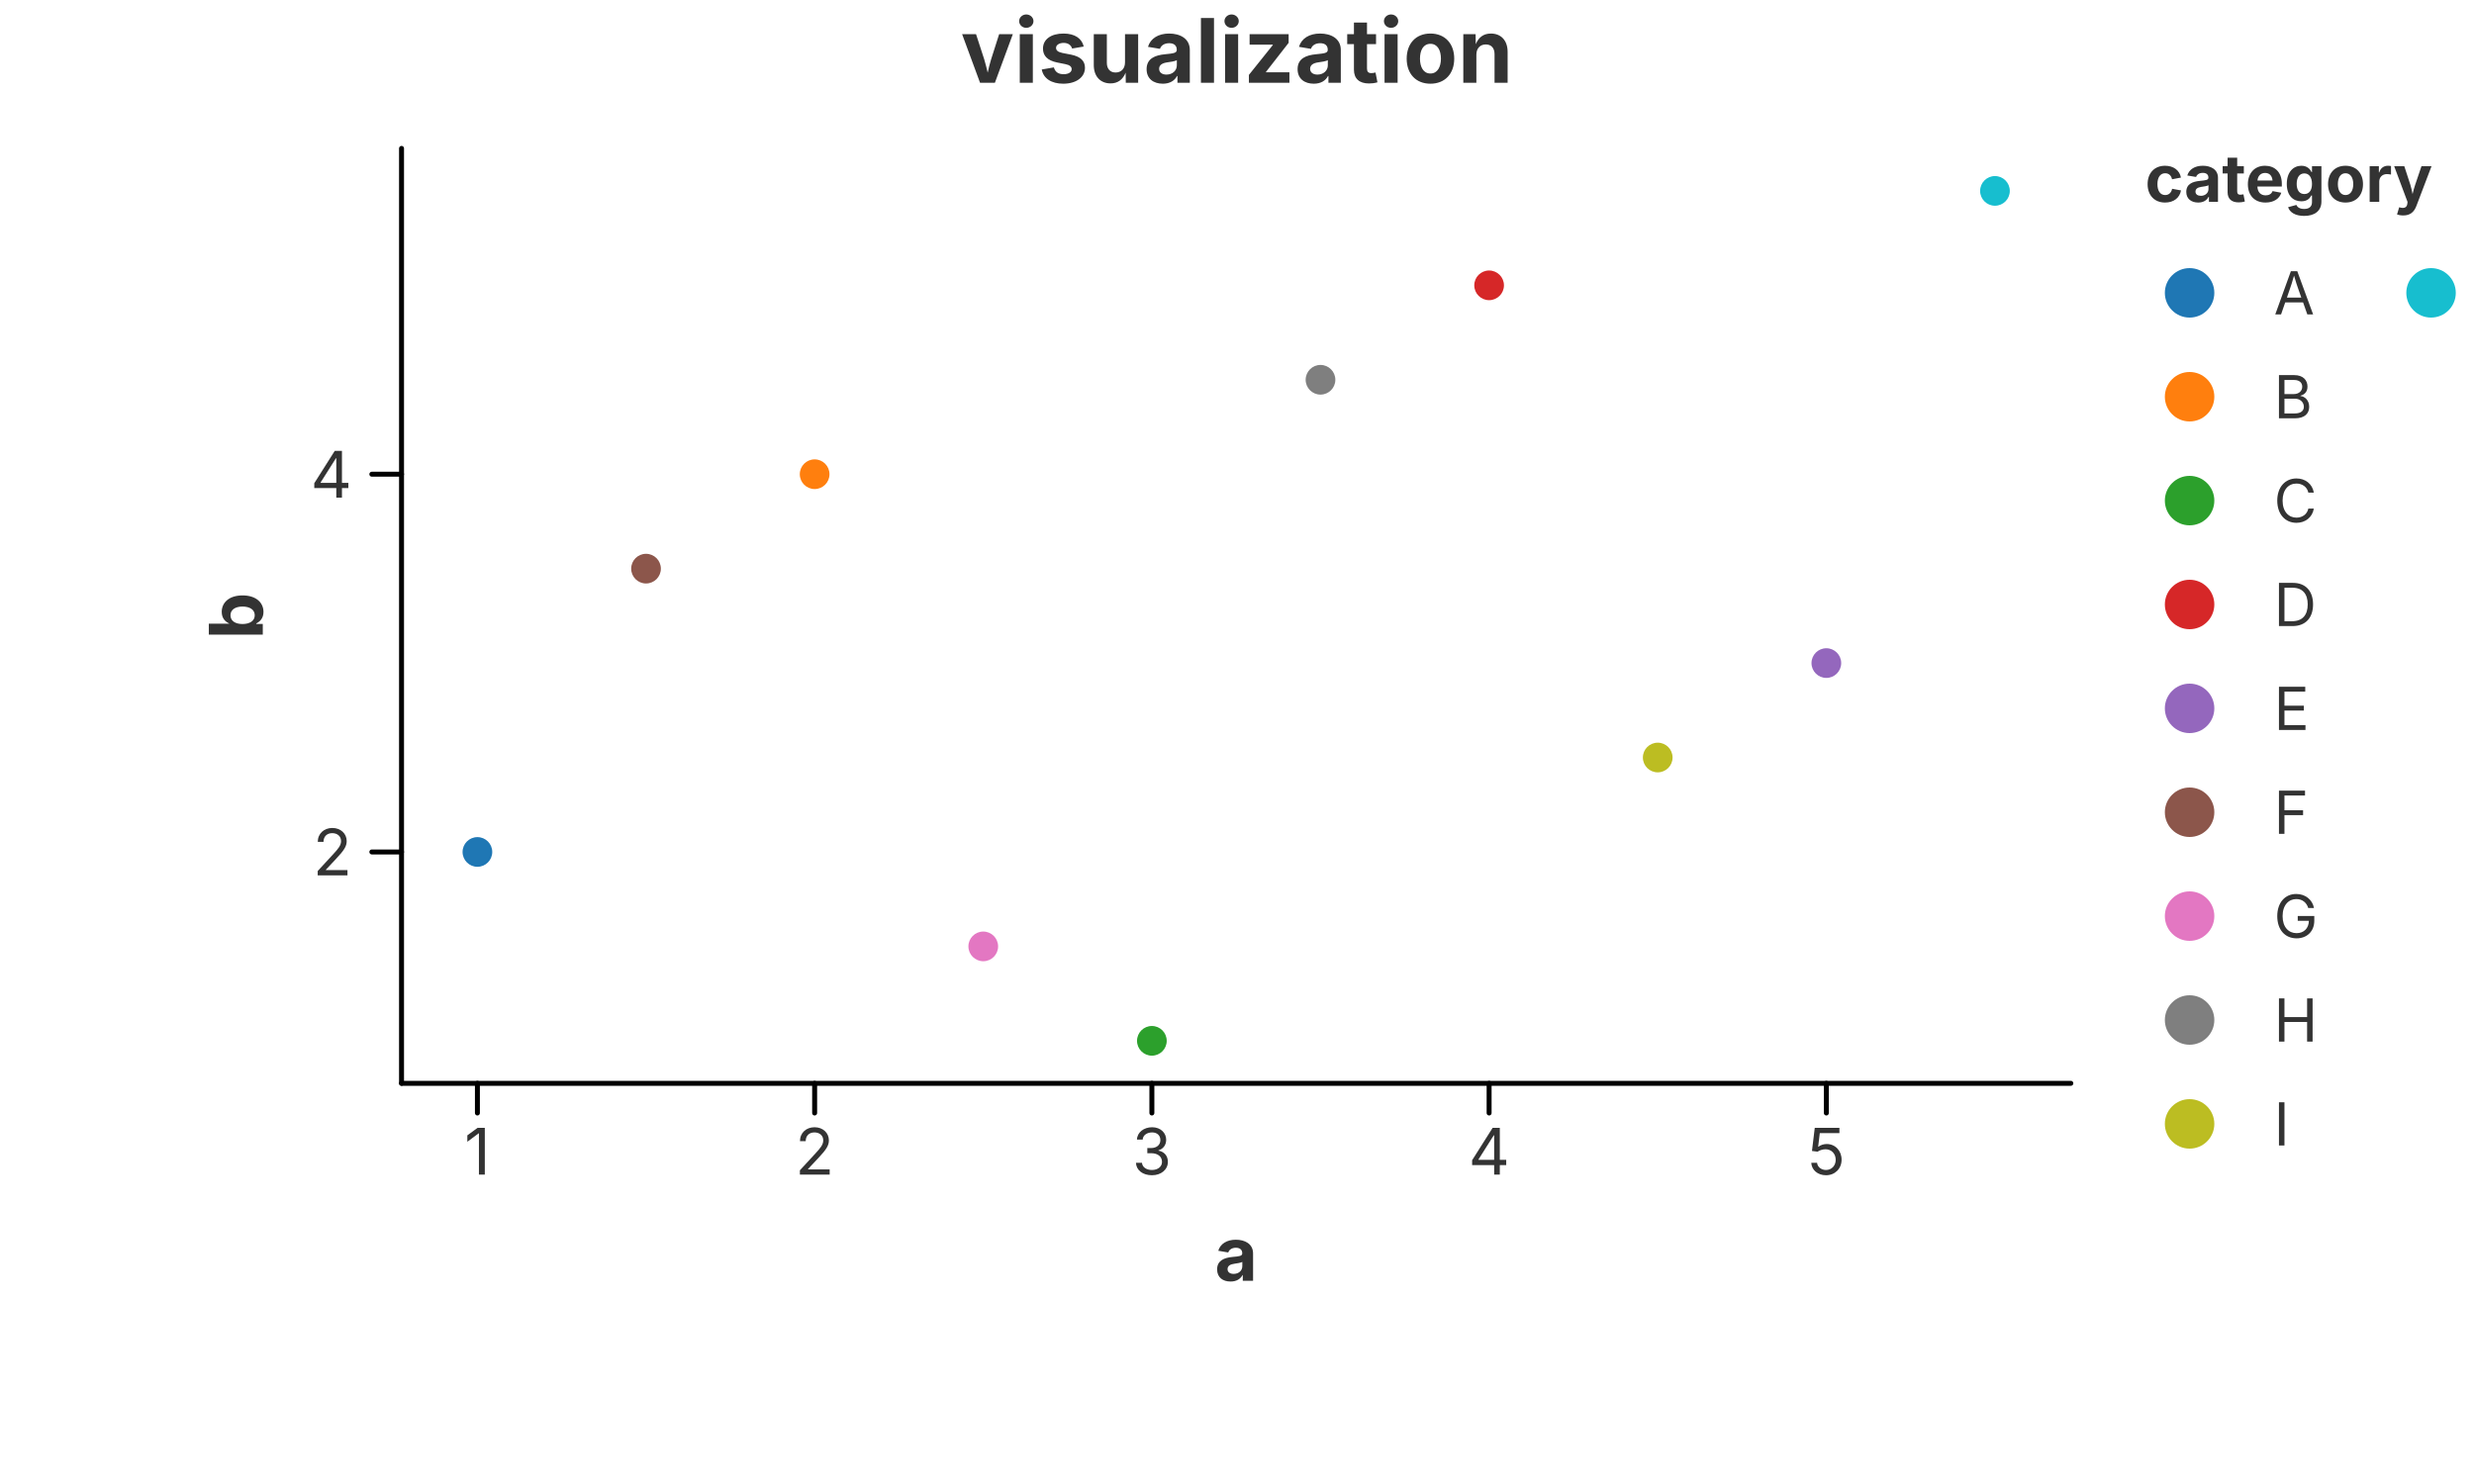
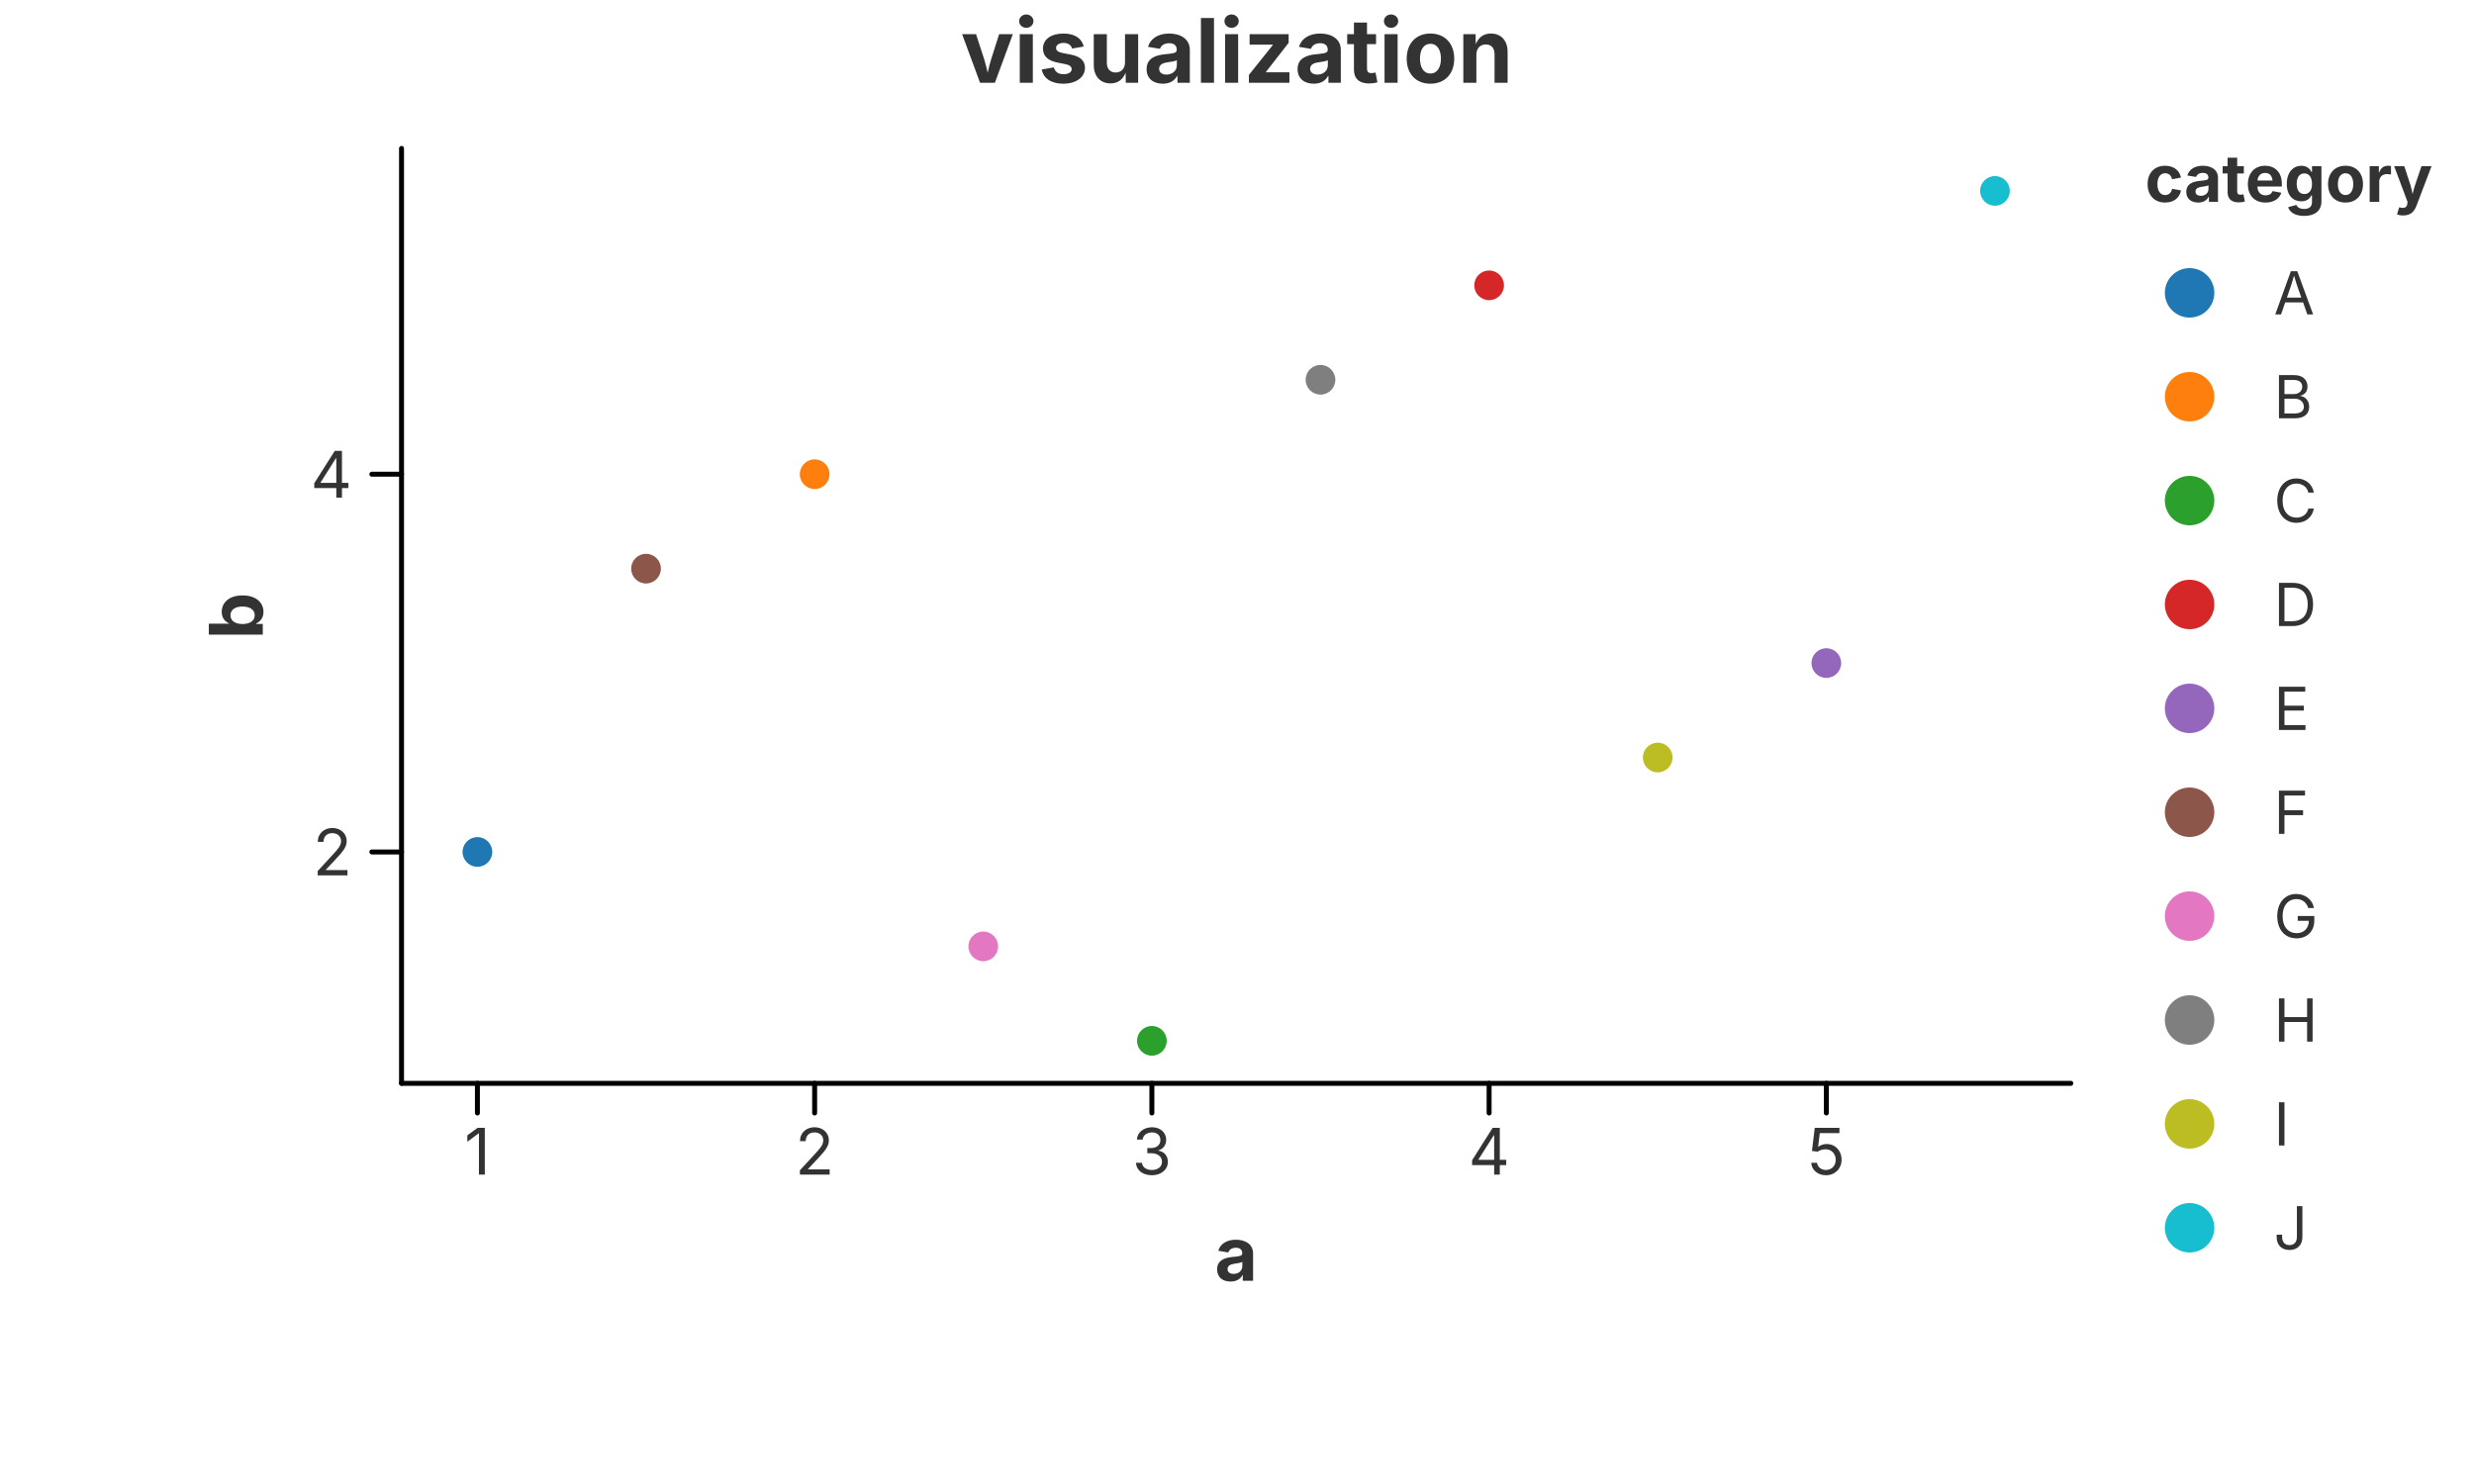
<svg xmlns="http://www.w3.org/2000/svg" width="500" height="300" viewBox="0 0 500 300">
  <rect x="0.000" y="0.000" width="500.000" height="300.000" fill="rgba(255,255,255,1.000)" stroke="none" stroke-width="0.000" fill-opacity="1.000" stroke-opacity="1.000" />
  <text x="250.000" y="10.000" font-size="18.0" font-family="Inter, -apple-system, BlinkMacSystemFont, 'Segoe UI', Roboto, Helvetica, Arial, 'PingFang SC', 'Microsoft YaHei', Ubuntu, Cantarell, 'Noto Sans', sans-serif" fill="rgba(51,51,51,1.000)" fill-opacity="1.000" text-anchor="middle" font-weight="bold" dominant-baseline="middle" transform="rotate(0 250.000 10.000)">visualization</text>
  <defs>
    <clipPath id="plot-clip-area-0">
      <rect x="81.150" y="30.000" width="337.370" height="189.000" />
    </clipPath>
  </defs>
  <g clip-path="url(#plot-clip-area-0)">
    <circle cx="96.485" cy="172.227" r="3.000" fill="rgba(31,119,180,1.000)" stroke="none" stroke-width="0.000" fill-opacity="1.000" stroke-opacity="1.000" />
    <circle cx="164.641" cy="95.864" r="3.000" fill="rgba(255,127,14,1.000)" stroke="none" stroke-width="0.000" fill-opacity="1.000" stroke-opacity="1.000" />
    <circle cx="232.796" cy="210.409" r="3.000" fill="rgba(44,160,44,1.000)" stroke="none" stroke-width="0.000" fill-opacity="1.000" stroke-opacity="1.000" />
    <circle cx="300.952" cy="57.682" r="3.000" fill="rgba(214,39,40,1.000)" stroke="none" stroke-width="0.000" fill-opacity="1.000" stroke-opacity="1.000" />
    <circle cx="369.107" cy="134.045" r="3.000" fill="rgba(148,103,189,1.000)" stroke="none" stroke-width="0.000" fill-opacity="1.000" stroke-opacity="1.000" />
    <circle cx="130.563" cy="114.955" r="3.000" fill="rgba(140,86,75,1.000)" stroke="none" stroke-width="0.000" fill-opacity="1.000" stroke-opacity="1.000" />
    <circle cx="198.718" cy="191.318" r="3.000" fill="rgba(227,119,194,1.000)" stroke="none" stroke-width="0.000" fill-opacity="1.000" stroke-opacity="1.000" />
    <circle cx="266.874" cy="76.773" r="3.000" fill="rgba(127,127,127,1.000)" stroke="none" stroke-width="0.000" fill-opacity="1.000" stroke-opacity="1.000" />
    <circle cx="335.029" cy="153.136" r="3.000" fill="rgba(188,189,34,1.000)" stroke="none" stroke-width="0.000" fill-opacity="1.000" stroke-opacity="1.000" />
    <circle cx="403.185" cy="38.591" r="3.000" fill="rgba(23,190,207,1.000)" stroke="none" stroke-width="0.000" fill-opacity="1.000" stroke-opacity="1.000" />
  </g>
  <path d="M 81.150 219.000 L 418.520 219.000" fill="none" stroke="rgba(0,0,0,1.000)" stroke-width="1.000" stroke-opacity="1.000" stroke-linejoin="round" stroke-linecap="round" />
  <path d="M 96.485 219.000 L 96.485 225.000" fill="none" stroke="rgba(0,0,0,1.000)" stroke-width="1.000" stroke-opacity="1.000" stroke-linejoin="round" stroke-linecap="round" />
  <text x="96.485" y="228.000" font-size="13.0" font-family="Inter, -apple-system, BlinkMacSystemFont, 'Segoe UI', Roboto, Helvetica, Arial, 'PingFang SC', 'Microsoft YaHei', Ubuntu, Cantarell, 'Noto Sans', sans-serif" fill="rgba(51,51,51,1.000)" fill-opacity="1.000" text-anchor="middle" font-weight="normal" dominant-baseline="hanging" transform="rotate(0 96.485 228.000)">1</text>
  <path d="M 164.641 219.000 L 164.641 225.000" fill="none" stroke="rgba(0,0,0,1.000)" stroke-width="1.000" stroke-opacity="1.000" stroke-linejoin="round" stroke-linecap="round" />
  <text x="164.641" y="228.000" font-size="13.0" font-family="Inter, -apple-system, BlinkMacSystemFont, 'Segoe UI', Roboto, Helvetica, Arial, 'PingFang SC', 'Microsoft YaHei', Ubuntu, Cantarell, 'Noto Sans', sans-serif" fill="rgba(51,51,51,1.000)" fill-opacity="1.000" text-anchor="middle" font-weight="normal" dominant-baseline="hanging" transform="rotate(0 164.641 228.000)">2</text>
  <path d="M 232.796 219.000 L 232.796 225.000" fill="none" stroke="rgba(0,0,0,1.000)" stroke-width="1.000" stroke-opacity="1.000" stroke-linejoin="round" stroke-linecap="round" />
  <text x="232.796" y="228.000" font-size="13.0" font-family="Inter, -apple-system, BlinkMacSystemFont, 'Segoe UI', Roboto, Helvetica, Arial, 'PingFang SC', 'Microsoft YaHei', Ubuntu, Cantarell, 'Noto Sans', sans-serif" fill="rgba(51,51,51,1.000)" fill-opacity="1.000" text-anchor="middle" font-weight="normal" dominant-baseline="hanging" transform="rotate(0 232.796 228.000)">3</text>
  <path d="M 300.952 219.000 L 300.952 225.000" fill="none" stroke="rgba(0,0,0,1.000)" stroke-width="1.000" stroke-opacity="1.000" stroke-linejoin="round" stroke-linecap="round" />
  <text x="300.952" y="228.000" font-size="13.0" font-family="Inter, -apple-system, BlinkMacSystemFont, 'Segoe UI', Roboto, Helvetica, Arial, 'PingFang SC', 'Microsoft YaHei', Ubuntu, Cantarell, 'Noto Sans', sans-serif" fill="rgba(51,51,51,1.000)" fill-opacity="1.000" text-anchor="middle" font-weight="normal" dominant-baseline="hanging" transform="rotate(0 300.952 228.000)">4</text>
  <path d="M 369.107 219.000 L 369.107 225.000" fill="none" stroke="rgba(0,0,0,1.000)" stroke-width="1.000" stroke-opacity="1.000" stroke-linejoin="round" stroke-linecap="round" />
  <text x="369.107" y="228.000" font-size="13.0" font-family="Inter, -apple-system, BlinkMacSystemFont, 'Segoe UI', Roboto, Helvetica, Arial, 'PingFang SC', 'Microsoft YaHei', Ubuntu, Cantarell, 'Noto Sans', sans-serif" fill="rgba(51,51,51,1.000)" fill-opacity="1.000" text-anchor="middle" font-weight="normal" dominant-baseline="hanging" transform="rotate(0 369.107 228.000)">5</text>
  <text x="249.835" y="248.000" font-size="15.0" font-family="Inter, -apple-system, BlinkMacSystemFont, 'Segoe UI', Roboto, Helvetica, Arial, 'PingFang SC', 'Microsoft YaHei', Ubuntu, Cantarell, 'Noto Sans', sans-serif" fill="rgba(51,51,51,1.000)" fill-opacity="1.000" text-anchor="middle" font-weight="bold" dominant-baseline="hanging" transform="rotate(0 249.835 248.000)">a</text>
  <path d="M 81.150 30.000 L 81.150 219.000" fill="none" stroke="rgba(0,0,0,1.000)" stroke-width="1.000" stroke-opacity="1.000" stroke-linejoin="round" stroke-linecap="round" />
  <path d="M 81.150 172.227 L 75.150 172.227" fill="none" stroke="rgba(0,0,0,1.000)" stroke-width="1.000" stroke-opacity="1.000" stroke-linejoin="round" stroke-linecap="round" />
  <text x="71.150" y="172.227" font-size="13.0" font-family="Inter, -apple-system, BlinkMacSystemFont, 'Segoe UI', Roboto, Helvetica, Arial, 'PingFang SC', 'Microsoft YaHei', Ubuntu, Cantarell, 'Noto Sans', sans-serif" fill="rgba(51,51,51,1.000)" fill-opacity="1.000" text-anchor="end" font-weight="normal" dominant-baseline="central" transform="rotate(0 71.150 172.227)">2</text>
  <path d="M 81.150 95.864 L 75.150 95.864" fill="none" stroke="rgba(0,0,0,1.000)" stroke-width="1.000" stroke-opacity="1.000" stroke-linejoin="round" stroke-linecap="round" />
  <text x="71.150" y="95.864" font-size="13.0" font-family="Inter, -apple-system, BlinkMacSystemFont, 'Segoe UI', Roboto, Helvetica, Arial, 'PingFang SC', 'Microsoft YaHei', Ubuntu, Cantarell, 'Noto Sans', sans-serif" fill="rgba(51,51,51,1.000)" fill-opacity="1.000" text-anchor="end" font-weight="normal" dominant-baseline="central" transform="rotate(0 71.150 95.864)">4</text>
  <text x="47.500" y="124.500" font-size="15.0" font-family="Inter, -apple-system, BlinkMacSystemFont, 'Segoe UI', Roboto, Helvetica, Arial, 'PingFang SC', 'Microsoft YaHei', Ubuntu, Cantarell, 'Noto Sans', sans-serif" fill="rgba(51,51,51,1.000)" fill-opacity="1.000" text-anchor="middle" font-weight="bold" dominant-baseline="middle" transform="rotate(-90 47.500 124.500)">b</text>
  <text x="433.520" y="36.000" font-size="13.2" font-family="Inter, -apple-system, BlinkMacSystemFont, 'Segoe UI', Roboto, Helvetica, Arial, 'PingFang SC', 'Microsoft YaHei', Ubuntu, Cantarell, 'Noto Sans', sans-serif" fill="rgba(51,51,51,1.000)" fill-opacity="1.000" text-anchor="start" font-weight="bold" dominant-baseline="central" transform="rotate(0 433.520 36.000)">category</text>
  <circle cx="442.520" cy="59.200" r="5.000" fill="rgba(31,119,180,1.000)" stroke="none" stroke-width="0.000" fill-opacity="1.000" stroke-opacity="1.000" />
  <text x="459.520" y="59.200" font-size="12.0" font-family="Inter, -apple-system, BlinkMacSystemFont, 'Segoe UI', Roboto, Helvetica, Arial, 'PingFang SC', 'Microsoft YaHei', Ubuntu, Cantarell, 'Noto Sans', sans-serif" fill="rgba(51,51,51,1.000)" fill-opacity="1.000" text-anchor="start" font-weight="normal" dominant-baseline="central" transform="rotate(0 459.520 59.200)">A</text>
  <circle cx="442.520" cy="80.200" r="5.000" fill="rgba(255,127,14,1.000)" stroke="none" stroke-width="0.000" fill-opacity="1.000" stroke-opacity="1.000" />
  <text x="459.520" y="80.200" font-size="12.0" font-family="Inter, -apple-system, BlinkMacSystemFont, 'Segoe UI', Roboto, Helvetica, Arial, 'PingFang SC', 'Microsoft YaHei', Ubuntu, Cantarell, 'Noto Sans', sans-serif" fill="rgba(51,51,51,1.000)" fill-opacity="1.000" text-anchor="start" font-weight="normal" dominant-baseline="central" transform="rotate(0 459.520 80.200)">B</text>
  <circle cx="442.520" cy="101.200" r="5.000" fill="rgba(44,160,44,1.000)" stroke="none" stroke-width="0.000" fill-opacity="1.000" stroke-opacity="1.000" />
  <text x="459.520" y="101.200" font-size="12.0" font-family="Inter, -apple-system, BlinkMacSystemFont, 'Segoe UI', Roboto, Helvetica, Arial, 'PingFang SC', 'Microsoft YaHei', Ubuntu, Cantarell, 'Noto Sans', sans-serif" fill="rgba(51,51,51,1.000)" fill-opacity="1.000" text-anchor="start" font-weight="normal" dominant-baseline="central" transform="rotate(0 459.520 101.200)">C</text>
  <circle cx="442.520" cy="122.200" r="5.000" fill="rgba(214,39,40,1.000)" stroke="none" stroke-width="0.000" fill-opacity="1.000" stroke-opacity="1.000" />
  <text x="459.520" y="122.200" font-size="12.0" font-family="Inter, -apple-system, BlinkMacSystemFont, 'Segoe UI', Roboto, Helvetica, Arial, 'PingFang SC', 'Microsoft YaHei', Ubuntu, Cantarell, 'Noto Sans', sans-serif" fill="rgba(51,51,51,1.000)" fill-opacity="1.000" text-anchor="start" font-weight="normal" dominant-baseline="central" transform="rotate(0 459.520 122.200)">D</text>
  <circle cx="442.520" cy="143.200" r="5.000" fill="rgba(148,103,189,1.000)" stroke="none" stroke-width="0.000" fill-opacity="1.000" stroke-opacity="1.000" />
  <text x="459.520" y="143.200" font-size="12.0" font-family="Inter, -apple-system, BlinkMacSystemFont, 'Segoe UI', Roboto, Helvetica, Arial, 'PingFang SC', 'Microsoft YaHei', Ubuntu, Cantarell, 'Noto Sans', sans-serif" fill="rgba(51,51,51,1.000)" fill-opacity="1.000" text-anchor="start" font-weight="normal" dominant-baseline="central" transform="rotate(0 459.520 143.200)">E</text>
  <circle cx="442.520" cy="164.200" r="5.000" fill="rgba(140,86,75,1.000)" stroke="none" stroke-width="0.000" fill-opacity="1.000" stroke-opacity="1.000" />
  <text x="459.520" y="164.200" font-size="12.0" font-family="Inter, -apple-system, BlinkMacSystemFont, 'Segoe UI', Roboto, Helvetica, Arial, 'PingFang SC', 'Microsoft YaHei', Ubuntu, Cantarell, 'Noto Sans', sans-serif" fill="rgba(51,51,51,1.000)" fill-opacity="1.000" text-anchor="start" font-weight="normal" dominant-baseline="central" transform="rotate(0 459.520 164.200)">F</text>
  <circle cx="442.520" cy="185.200" r="5.000" fill="rgba(227,119,194,1.000)" stroke="none" stroke-width="0.000" fill-opacity="1.000" stroke-opacity="1.000" />
  <text x="459.520" y="185.200" font-size="12.0" font-family="Inter, -apple-system, BlinkMacSystemFont, 'Segoe UI', Roboto, Helvetica, Arial, 'PingFang SC', 'Microsoft YaHei', Ubuntu, Cantarell, 'Noto Sans', sans-serif" fill="rgba(51,51,51,1.000)" fill-opacity="1.000" text-anchor="start" font-weight="normal" dominant-baseline="central" transform="rotate(0 459.520 185.200)">G</text>
  <circle cx="442.520" cy="206.200" r="5.000" fill="rgba(127,127,127,1.000)" stroke="none" stroke-width="0.000" fill-opacity="1.000" stroke-opacity="1.000" />
  <text x="459.520" y="206.200" font-size="12.0" font-family="Inter, -apple-system, BlinkMacSystemFont, 'Segoe UI', Roboto, Helvetica, Arial, 'PingFang SC', 'Microsoft YaHei', Ubuntu, Cantarell, 'Noto Sans', sans-serif" fill="rgba(51,51,51,1.000)" fill-opacity="1.000" text-anchor="start" font-weight="normal" dominant-baseline="central" transform="rotate(0 459.520 206.200)">H</text>
  <circle cx="442.520" cy="227.200" r="5.000" fill="rgba(188,189,34,1.000)" stroke="none" stroke-width="0.000" fill-opacity="1.000" stroke-opacity="1.000" />
  <text x="459.520" y="227.200" font-size="12.0" font-family="Inter, -apple-system, BlinkMacSystemFont, 'Segoe UI', Roboto, Helvetica, Arial, 'PingFang SC', 'Microsoft YaHei', Ubuntu, Cantarell, 'Noto Sans', sans-serif" fill="rgba(51,51,51,1.000)" fill-opacity="1.000" text-anchor="start" font-weight="normal" dominant-baseline="central" transform="rotate(0 459.520 227.200)">I</text>
-   <circle cx="491.320" cy="59.200" r="5.000" fill="rgba(23,190,207,1.000)" stroke="none" stroke-width="0.000" fill-opacity="1.000" stroke-opacity="1.000" />
-   <text x="508.320" y="59.200" font-size="12.0" font-family="Inter, -apple-system, BlinkMacSystemFont, 'Segoe UI', Roboto, Helvetica, Arial, 'PingFang SC', 'Microsoft YaHei', Ubuntu, Cantarell, 'Noto Sans', sans-serif" fill="rgba(51,51,51,1.000)" fill-opacity="1.000" text-anchor="start" font-weight="normal" dominant-baseline="central" transform="rotate(0 508.320 59.200)">J</text>
+   <circle cx="442.520" cy="248.200" r="5.000" fill="rgba(23,190,207,1.000)" stroke="none" stroke-width="0.000" fill-opacity="1.000" stroke-opacity="1.000" />
+   <text x="459.520" y="248.200" font-size="12.0" font-family="Inter, -apple-system, BlinkMacSystemFont, 'Segoe UI', Roboto, Helvetica, Arial, 'PingFang SC', 'Microsoft YaHei', Ubuntu, Cantarell, 'Noto Sans', sans-serif" fill="rgba(51,51,51,1.000)" fill-opacity="1.000" text-anchor="start" font-weight="normal" dominant-baseline="central" transform="rotate(0 459.520 248.200)">J</text>
</svg>
